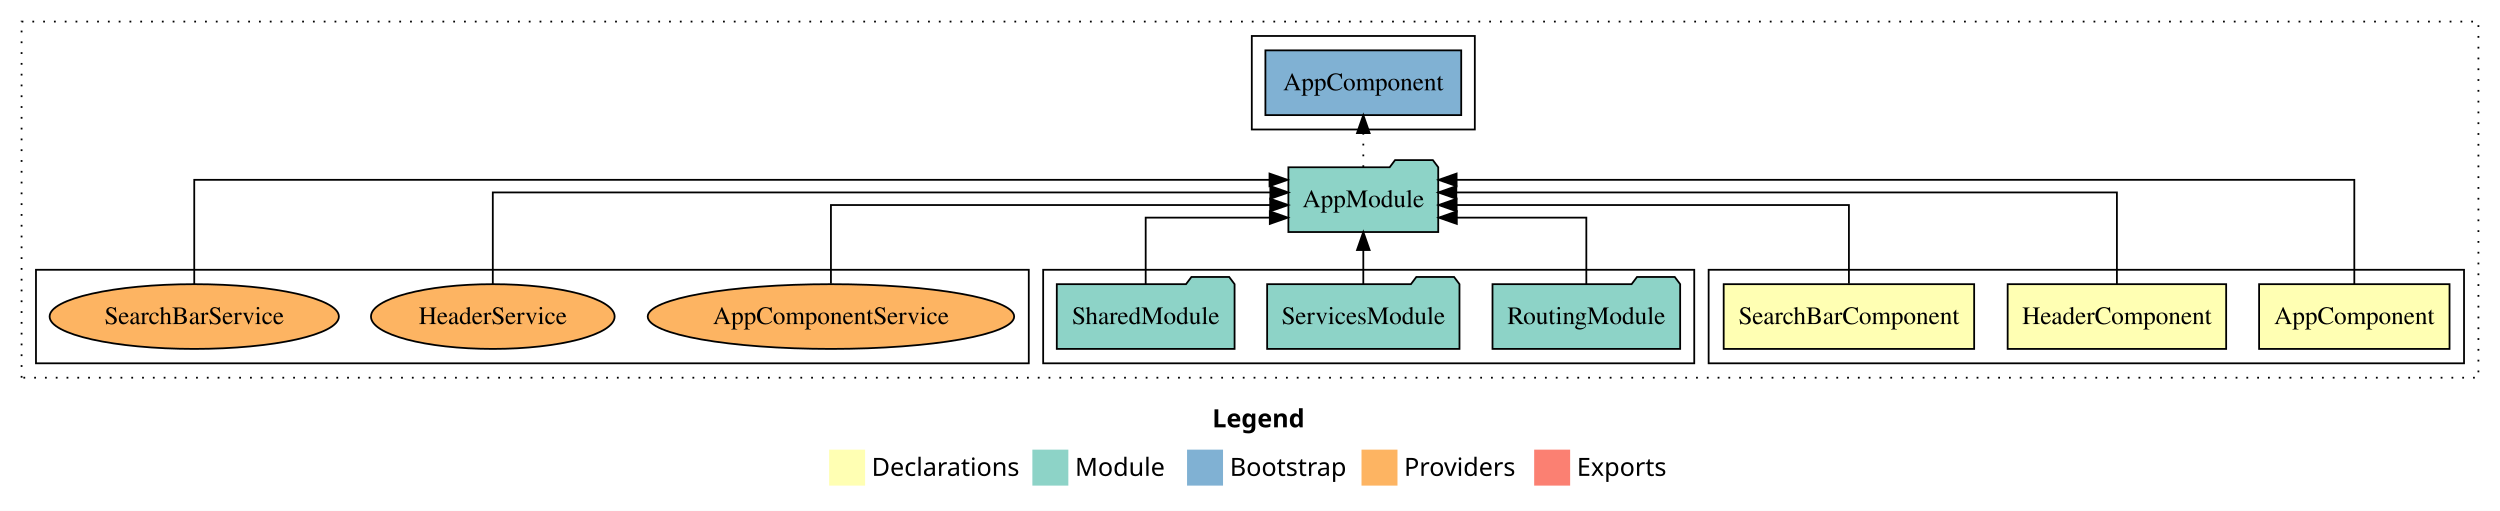
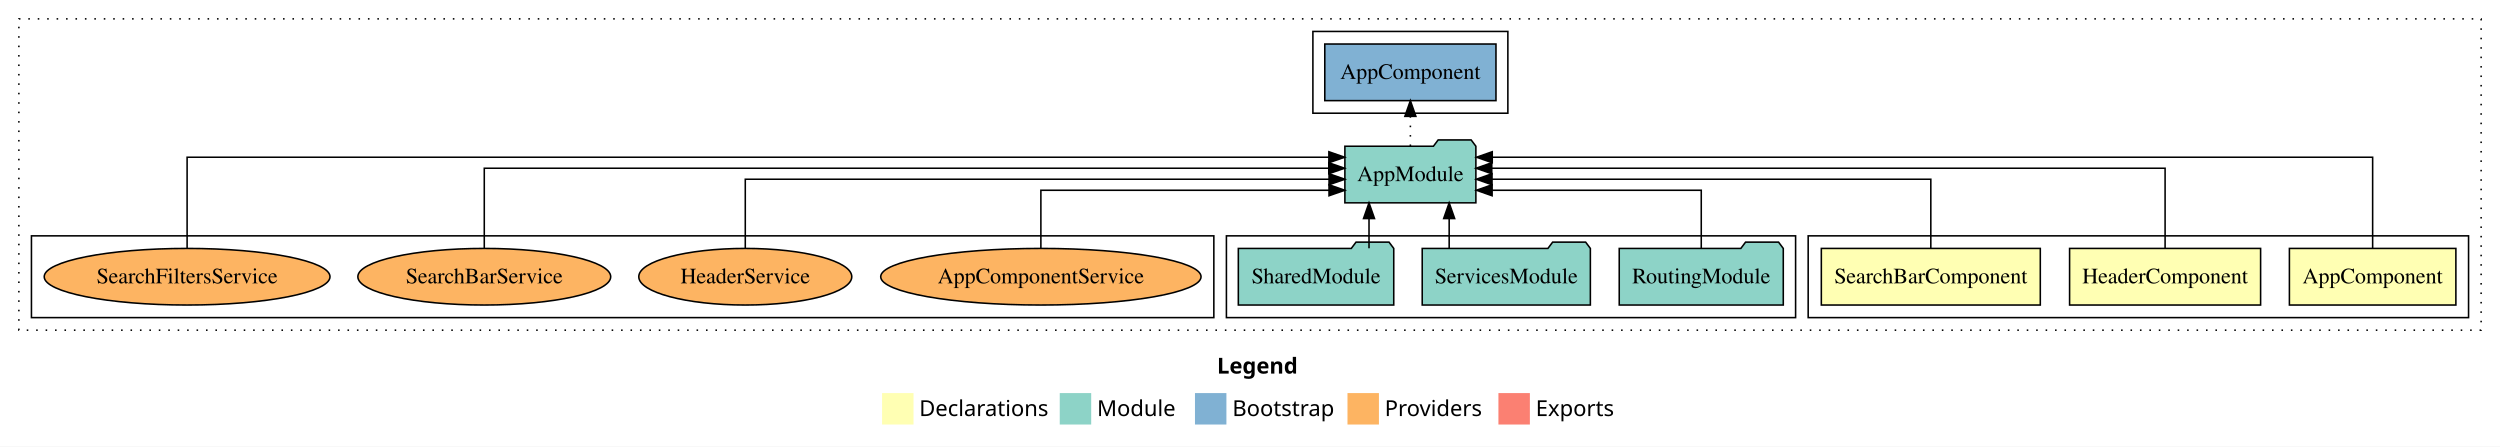
- <svg xmlns="http://www.w3.org/2000/svg" width="1390pt" height="284pt" viewBox="0.00 0.00 1390.00 284.00">
+ <svg xmlns="http://www.w3.org/2000/svg" width="1590pt" height="284pt" viewBox="0.00 0.00 1590.00 284.00">
  <g id="graph0" class="graph" transform="scale(1 1) rotate(0) translate(4 280)">
-     <polygon fill="#ffffff" stroke="transparent" points="-4,4 -4,-280 1386,-280 1386,4 -4,4" />
-     <text text-anchor="start" x="670.009" y="-42.4" font-family="sans-serif" font-weight="bold" font-size="14.00" fill="#000000">Legend</text>
-     <polygon fill="#ffffb3" stroke="transparent" points="457,-10 457,-30 477,-30 477,-10 457,-10" />
-     <text text-anchor="start" x="480.629" y="-15.4" font-family="sans-serif" font-size="14.00" fill="#000000">  Declarations</text>
-     <polygon fill="#8dd3c7" stroke="transparent" points="570,-10 570,-30 590,-30 590,-10 570,-10" />
-     <text text-anchor="start" x="593.725" y="-15.4" font-family="sans-serif" font-size="14.00" fill="#000000">  Module</text>
-     <polygon fill="#80b1d3" stroke="transparent" points="656,-10 656,-30 676,-30 676,-10 656,-10" />
-     <text text-anchor="start" x="679.781" y="-15.4" font-family="sans-serif" font-size="14.00" fill="#000000">  Bootstrap</text>
-     <polygon fill="#fdb462" stroke="transparent" points="753,-10 753,-30 773,-30 773,-10 753,-10" />
-     <text text-anchor="start" x="776.673" y="-15.4" font-family="sans-serif" font-size="14.00" fill="#000000">  Providers</text>
-     <polygon fill="#fb8072" stroke="transparent" points="849,-10 849,-30 869,-30 869,-10 849,-10" />
-     <text text-anchor="start" x="872.726" y="-15.4" font-family="sans-serif" font-size="14.00" fill="#000000">  Exports</text>
+     <polygon fill="#ffffff" stroke="transparent" points="-4,4 -4,-280 1586,-280 1586,4 -4,4" />
+     <text text-anchor="start" x="770.009" y="-42.4" font-family="sans-serif" font-weight="bold" font-size="14.00" fill="#000000">Legend</text>
+     <polygon fill="#ffffb3" stroke="transparent" points="557,-10 557,-30 577,-30 577,-10 557,-10" />
+     <text text-anchor="start" x="580.629" y="-15.4" font-family="sans-serif" font-size="14.00" fill="#000000">  Declarations</text>
+     <polygon fill="#8dd3c7" stroke="transparent" points="670,-10 670,-30 690,-30 690,-10 670,-10" />
+     <text text-anchor="start" x="693.725" y="-15.4" font-family="sans-serif" font-size="14.00" fill="#000000">  Module</text>
+     <polygon fill="#80b1d3" stroke="transparent" points="756,-10 756,-30 776,-30 776,-10 756,-10" />
+     <text text-anchor="start" x="779.781" y="-15.4" font-family="sans-serif" font-size="14.00" fill="#000000">  Bootstrap</text>
+     <polygon fill="#fdb462" stroke="transparent" points="853,-10 853,-30 873,-30 873,-10 853,-10" />
+     <text text-anchor="start" x="876.673" y="-15.4" font-family="sans-serif" font-size="14.00" fill="#000000">  Providers</text>
+     <polygon fill="#fb8072" stroke="transparent" points="949,-10 949,-30 969,-30 969,-10 949,-10" />
+     <text text-anchor="start" x="972.726" y="-15.4" font-family="sans-serif" font-size="14.00" fill="#000000">  Exports</text>
    <g id="clust1" class="cluster">
-       <polygon fill="none" stroke="#000000" stroke-dasharray="1,5" points="8,-70 8,-268 1374,-268 1374,-70 8,-70" />
+       <polygon fill="none" stroke="#000000" stroke-dasharray="1,5" points="8,-70 8,-268 1574,-268 1574,-70 8,-70" />
    </g>
    <g id="clust2" class="cluster">
-       <polygon fill="none" stroke="#000000" points="946,-78 946,-130 1366,-130 1366,-78 946,-78" />
+       <polygon fill="none" stroke="#000000" points="1146,-78 1146,-130 1566,-130 1566,-78 1146,-78" />
    </g>
    <g id="clust6" class="cluster">
-       <polygon fill="none" stroke="#000000" points="576,-78 576,-130 938,-130 938,-78 576,-78" />
+       <polygon fill="none" stroke="#000000" points="776,-78 776,-130 1138,-130 1138,-78 776,-78" />
    </g>
    <g id="clust8" class="cluster">
-       <polygon fill="none" stroke="#000000" points="692,-208 692,-260 816,-260 816,-208 692,-208" />
+       <polygon fill="none" stroke="#000000" points="831,-208 831,-260 955,-260 955,-208 831,-208" />
    </g>
    <g id="clust9" class="cluster">
-       <polygon fill="none" stroke="#000000" points="16,-78 16,-130 568,-130 568,-78 16,-78" />
+       <polygon fill="none" stroke="#000000" points="16,-78 16,-130 768,-130 768,-78 16,-78" />
    </g>
    <g id="node1" class="node">
-       <polygon fill="#ffffb3" stroke="#000000" points="1357.94,-122 1252.06,-122 1252.06,-86 1357.94,-86 1357.94,-122" />
-       <text text-anchor="middle" x="1305" y="-99.8" font-family="Times,serif" font-size="14.00" fill="#000000">AppComponent</text>
+       <polygon fill="#ffffb3" stroke="#000000" points="1557.94,-122 1452.06,-122 1452.06,-86 1557.94,-86 1557.94,-122" />
+       <text text-anchor="middle" x="1505" y="-99.8" font-family="Times,serif" font-size="14.00" fill="#000000">AppComponent</text>
    </g>
    <g id="node4" class="node">
-       <polygon fill="#8dd3c7" stroke="#000000" points="795.657,-187 792.657,-191 771.657,-191 768.657,-187 712.343,-187 712.343,-151 795.657,-151 795.657,-187" />
-       <text text-anchor="middle" x="754" y="-164.8" font-family="Times,serif" font-size="14.00" fill="#000000">AppModule</text>
+       <polygon fill="#8dd3c7" stroke="#000000" points="934.657,-187 931.657,-191 910.657,-191 907.657,-187 851.343,-187 851.343,-151 934.657,-151 934.657,-187" />
+       <text text-anchor="middle" x="893" y="-164.8" font-family="Times,serif" font-size="14.00" fill="#000000">AppModule</text>
    </g>
    <g id="edge1" class="edge">
-       <path fill="none" stroke="#000000" d="M1305,-122.011C1305,-144.485 1305,-180 1305,-180 1305,-180 805.867,-180 805.867,-180" />
-       <polygon fill="#000000" stroke="#000000" points="805.867,-176.5 795.867,-180 805.867,-183.5 805.867,-176.5" />
+       <path fill="none" stroke="#000000" d="M1505,-122.011C1505,-144.485 1505,-180 1505,-180 1505,-180 945.065,-180 945.065,-180" />
+       <polygon fill="#000000" stroke="#000000" points="945.065,-176.5 935.065,-180 945.065,-183.5 945.065,-176.5" />
    </g>
    <g id="node2" class="node">
-       <polygon fill="#ffffb3" stroke="#000000" points="1233.744,-122 1112.256,-122 1112.256,-86 1233.744,-86 1233.744,-122" />
-       <text text-anchor="middle" x="1173" y="-99.8" font-family="Times,serif" font-size="14.00" fill="#000000">HeaderComponent</text>
+       <polygon fill="#ffffb3" stroke="#000000" points="1433.744,-122 1312.256,-122 1312.256,-86 1433.744,-86 1433.744,-122" />
+       <text text-anchor="middle" x="1373" y="-99.8" font-family="Times,serif" font-size="14.00" fill="#000000">HeaderComponent</text>
    </g>
    <g id="edge2" class="edge">
-       <path fill="none" stroke="#000000" d="M1173,-122.129C1173,-142.572 1173,-173 1173,-173 1173,-173 805.707,-173 805.707,-173" />
-       <polygon fill="#000000" stroke="#000000" points="805.707,-169.5 795.707,-173 805.707,-176.5 805.707,-169.5" />
+       <path fill="none" stroke="#000000" d="M1373,-122.129C1373,-142.572 1373,-173 1373,-173 1373,-173 944.757,-173 944.757,-173" />
+       <polygon fill="#000000" stroke="#000000" points="944.757,-169.5 934.757,-173 944.757,-176.5 944.757,-169.5" />
    </g>
    <g id="node3" class="node">
-       <polygon fill="#ffffb3" stroke="#000000" points="1093.632,-122 954.368,-122 954.368,-86 1093.632,-86 1093.632,-122" />
-       <text text-anchor="middle" x="1024" y="-99.8" font-family="Times,serif" font-size="14.00" fill="#000000">SearchBarComponent</text>
+       <polygon fill="#ffffb3" stroke="#000000" points="1293.632,-122 1154.368,-122 1154.368,-86 1293.632,-86 1293.632,-122" />
+       <text text-anchor="middle" x="1224" y="-99.8" font-family="Times,serif" font-size="14.00" fill="#000000">SearchBarComponent</text>
    </g>
    <g id="edge3" class="edge">
-       <path fill="none" stroke="#000000" d="M1024,-122.267C1024,-140.555 1024,-166 1024,-166 1024,-166 805.891,-166 805.891,-166" />
-       <polygon fill="#000000" stroke="#000000" points="805.891,-162.5 795.891,-166 805.891,-169.5 805.891,-162.5" />
+       <path fill="none" stroke="#000000" d="M1224,-122.267C1224,-140.555 1224,-166 1224,-166 1224,-166 944.921,-166 944.921,-166" />
+       <polygon fill="#000000" stroke="#000000" points="944.921,-162.5 934.921,-166 944.921,-169.5 944.921,-162.5" />
    </g>
    <g id="node8" class="node">
-       <polygon fill="#80b1d3" stroke="#000000" points="808.439,-252 699.561,-252 699.561,-216 808.439,-216 808.439,-252" />
-       <text text-anchor="middle" x="754" y="-229.8" font-family="Times,serif" font-size="14.00" fill="#000000">AppComponent </text>
+       <polygon fill="#80b1d3" stroke="#000000" points="947.439,-252 838.561,-252 838.561,-216 947.439,-216 947.439,-252" />
+       <text text-anchor="middle" x="893" y="-229.8" font-family="Times,serif" font-size="14.00" fill="#000000">AppComponent </text>
    </g>
    <g id="edge7" class="edge">
-       <path fill="none" stroke="#000000" stroke-dasharray="1,5" d="M754,-187.106C754,-187.106 754,-205.991 754,-205.991" />
-       <polygon fill="#000000" stroke="#000000" points="750.5,-205.991 754,-215.991 757.5,-205.991 750.5,-205.991" />
+       <path fill="none" stroke="#000000" stroke-dasharray="1,5" d="M893,-187.106C893,-187.106 893,-205.991 893,-205.991" />
+       <polygon fill="#000000" stroke="#000000" points="889.5,-205.991 893,-215.991 896.5,-205.991 889.5,-205.991" />
    </g>
    <g id="node5" class="node">
-       <polygon fill="#8dd3c7" stroke="#000000" points="930.168,-122 927.168,-126 906.168,-126 903.168,-122 825.832,-122 825.832,-86 930.168,-86 930.168,-122" />
-       <text text-anchor="middle" x="878" y="-99.8" font-family="Times,serif" font-size="14.00" fill="#000000">RoutingModule</text>
+       <polygon fill="#8dd3c7" stroke="#000000" points="1130.168,-122 1127.168,-126 1106.168,-126 1103.168,-122 1025.832,-122 1025.832,-86 1130.168,-86 1130.168,-122" />
+       <text text-anchor="middle" x="1078" y="-99.8" font-family="Times,serif" font-size="14.00" fill="#000000">RoutingModule</text>
    </g>
    <g id="edge4" class="edge">
-       <path fill="none" stroke="#000000" d="M878,-122.009C878,-138.049 878,-159 878,-159 878,-159 805.981,-159 805.981,-159" />
-       <polygon fill="#000000" stroke="#000000" points="805.981,-155.5 795.981,-159 805.981,-162.5 805.981,-155.5" />
+       <path fill="none" stroke="#000000" d="M1078,-122.009C1078,-138.049 1078,-159 1078,-159 1078,-159 944.979,-159 944.979,-159" />
+       <polygon fill="#000000" stroke="#000000" points="944.979,-155.5 934.979,-159 944.979,-162.5 944.979,-155.5" />
    </g>
    <g id="node6" class="node">
-       <polygon fill="#8dd3c7" stroke="#000000" points="807.472,-122 804.472,-126 783.472,-126 780.472,-122 700.528,-122 700.528,-86 807.472,-86 807.472,-122" />
-       <text text-anchor="middle" x="754" y="-99.8" font-family="Times,serif" font-size="14.00" fill="#000000">ServicesModule</text>
+       <polygon fill="#8dd3c7" stroke="#000000" points="1007.472,-122 1004.472,-126 983.472,-126 980.472,-122 900.528,-122 900.528,-86 1007.472,-86 1007.472,-122" />
+       <text text-anchor="middle" x="954" y="-99.8" font-family="Times,serif" font-size="14.00" fill="#000000">ServicesModule</text>
    </g>
    <g id="edge5" class="edge">
-       <path fill="none" stroke="#000000" d="M754,-122.106C754,-122.106 754,-140.991 754,-140.991" />
-       <polygon fill="#000000" stroke="#000000" points="750.5,-140.991 754,-150.991 757.5,-140.991 750.5,-140.991" />
+       <path fill="none" stroke="#000000" d="M917.671,-122.106C917.671,-122.106 917.671,-140.991 917.671,-140.991" />
+       <polygon fill="#000000" stroke="#000000" points="914.171,-140.991 917.671,-150.991 921.171,-140.991 914.171,-140.991" />
    </g>
    <g id="node7" class="node">
-       <polygon fill="#8dd3c7" stroke="#000000" points="682.423,-122 679.423,-126 658.423,-126 655.423,-122 583.577,-122 583.577,-86 682.423,-86 682.423,-122" />
-       <text text-anchor="middle" x="633" y="-99.8" font-family="Times,serif" font-size="14.00" fill="#000000">SharedModule</text>
+       <polygon fill="#8dd3c7" stroke="#000000" points="882.423,-122 879.423,-126 858.423,-126 855.423,-122 783.577,-122 783.577,-86 882.423,-86 882.423,-122" />
+       <text text-anchor="middle" x="833" y="-99.8" font-family="Times,serif" font-size="14.00" fill="#000000">SharedModule</text>
    </g>
    <g id="edge6" class="edge">
-       <path fill="none" stroke="#000000" d="M633,-122.009C633,-138.049 633,-159 633,-159 633,-159 702.02,-159 702.02,-159" />
-       <polygon fill="#000000" stroke="#000000" points="702.02,-162.5 712.02,-159 702.02,-155.5 702.02,-162.5" />
+       <path fill="none" stroke="#000000" d="M866.692,-122.106C866.692,-122.106 866.692,-140.991 866.692,-140.991" />
+       <polygon fill="#000000" stroke="#000000" points="863.192,-140.991 866.692,-150.991 870.192,-140.991 863.192,-140.991" />
    </g>
    <g id="node9" class="node">
-       <ellipse fill="#fdb462" stroke="#000000" cx="458" cy="-104" rx="101.871" ry="18" />
-       <text text-anchor="middle" x="458" y="-99.8" font-family="Times,serif" font-size="14.00" fill="#000000">AppComponentService</text>
+       <ellipse fill="#fdb462" stroke="#000000" cx="658" cy="-104" rx="101.871" ry="18" />
+       <text text-anchor="middle" x="658" y="-99.8" font-family="Times,serif" font-size="14.00" fill="#000000">AppComponentService</text>
    </g>
    <g id="edge8" class="edge">
-       <path fill="none" stroke="#000000" d="M458,-122.267C458,-140.555 458,-166 458,-166 458,-166 702.218,-166 702.218,-166" />
-       <polygon fill="#000000" stroke="#000000" points="702.218,-169.5 712.218,-166 702.218,-162.5 702.218,-169.5" />
+       <path fill="none" stroke="#000000" d="M658,-122.009C658,-138.049 658,-159 658,-159 658,-159 841.258,-159 841.258,-159" />
+       <polygon fill="#000000" stroke="#000000" points="841.258,-162.5 851.258,-159 841.258,-155.5 841.258,-162.5" />
    </g>
    <g id="node10" class="node">
-       <ellipse fill="#fdb462" stroke="#000000" cx="270" cy="-104" rx="67.734" ry="18" />
-       <text text-anchor="middle" x="270" y="-99.8" font-family="Times,serif" font-size="14.00" fill="#000000">HeaderService</text>
+       <ellipse fill="#fdb462" stroke="#000000" cx="470" cy="-104" rx="67.734" ry="18" />
+       <text text-anchor="middle" x="470" y="-99.8" font-family="Times,serif" font-size="14.00" fill="#000000">HeaderService</text>
    </g>
    <g id="edge9" class="edge">
-       <path fill="none" stroke="#000000" d="M270,-122.129C270,-142.572 270,-173 270,-173 270,-173 702.316,-173 702.316,-173" />
-       <polygon fill="#000000" stroke="#000000" points="702.316,-176.5 712.316,-173 702.316,-169.5 702.316,-176.5" />
+       <path fill="none" stroke="#000000" d="M470,-122.267C470,-140.555 470,-166 470,-166 470,-166 841.284,-166 841.284,-166" />
+       <polygon fill="#000000" stroke="#000000" points="841.284,-169.5 851.284,-166 841.283,-162.5 841.284,-169.5" />
    </g>
    <g id="node11" class="node">
-       <ellipse fill="#fdb462" stroke="#000000" cx="104" cy="-104" rx="80.411" ry="18" />
-       <text text-anchor="middle" x="104" y="-99.8" font-family="Times,serif" font-size="14.00" fill="#000000">SearchBarService</text>
+       <ellipse fill="#fdb462" stroke="#000000" cx="304" cy="-104" rx="80.411" ry="18" />
+       <text text-anchor="middle" x="304" y="-99.8" font-family="Times,serif" font-size="14.00" fill="#000000">SearchBarService</text>
    </g>
    <g id="edge10" class="edge">
-       <path fill="none" stroke="#000000" d="M104,-122.011C104,-144.485 104,-180 104,-180 104,-180 701.852,-180 701.852,-180" />
-       <polygon fill="#000000" stroke="#000000" points="701.852,-183.5 711.852,-180 701.852,-176.5 701.852,-183.5" />
+       <path fill="none" stroke="#000000" d="M304,-122.129C304,-142.572 304,-173 304,-173 304,-173 841.113,-173 841.113,-173" />
+       <polygon fill="#000000" stroke="#000000" points="841.113,-176.5 851.113,-173 841.113,-169.5 841.113,-176.5" />
+     </g>
+     <g id="node12" class="node">
+       <ellipse fill="#fdb462" stroke="#000000" cx="115" cy="-104" rx="90.88" ry="18" />
+       <text text-anchor="middle" x="115" y="-99.8" font-family="Times,serif" font-size="14.00" fill="#000000">SearchFiltersService</text>
+     </g>
+     <g id="edge11" class="edge">
+       <path fill="none" stroke="#000000" d="M115,-122.011C115,-144.485 115,-180 115,-180 115,-180 841.171,-180 841.171,-180" />
+       <polygon fill="#000000" stroke="#000000" points="841.171,-183.5 851.171,-180 841.171,-176.5 841.171,-183.5" />
    </g>
  </g>
</svg>
